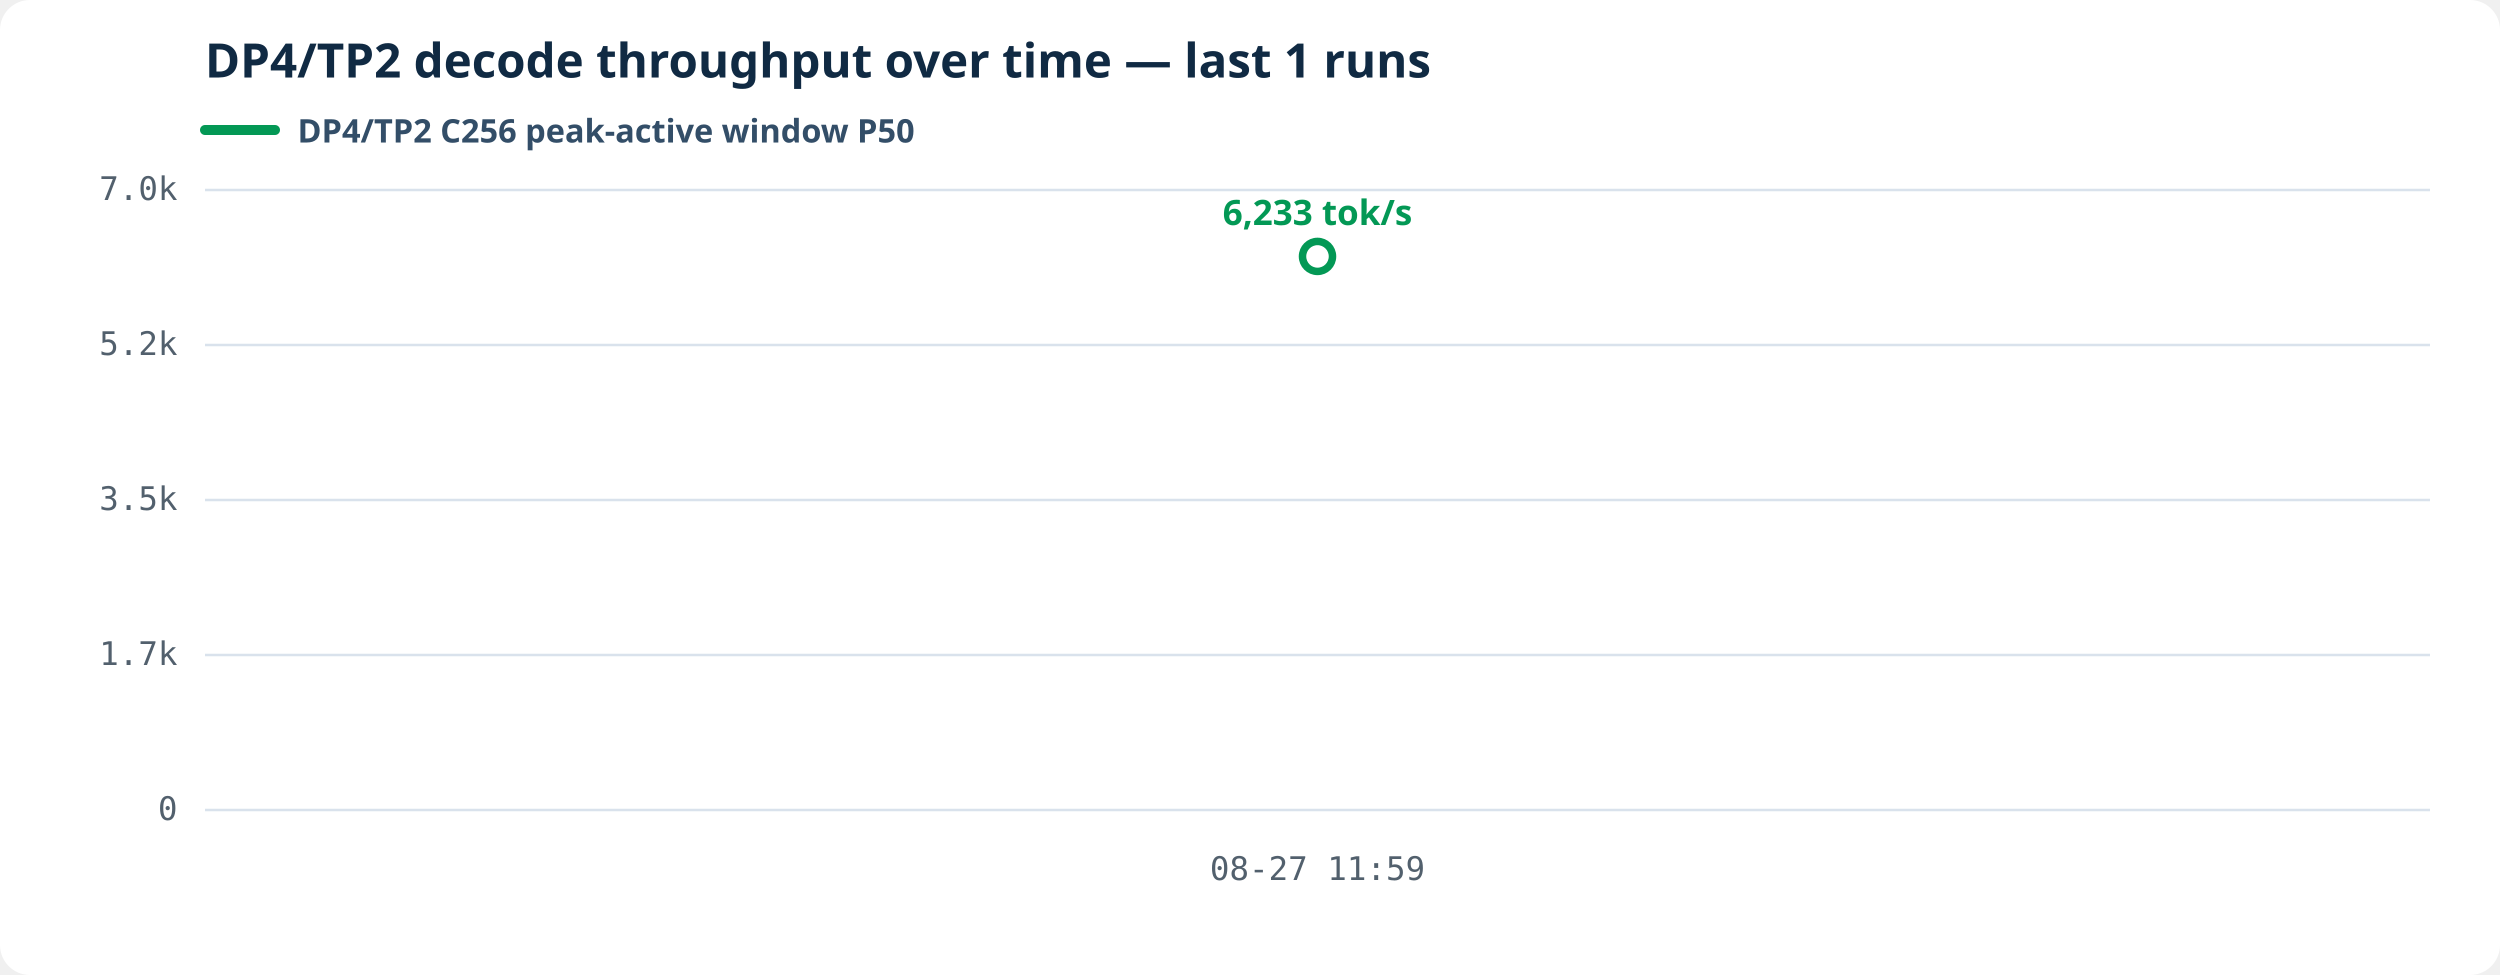
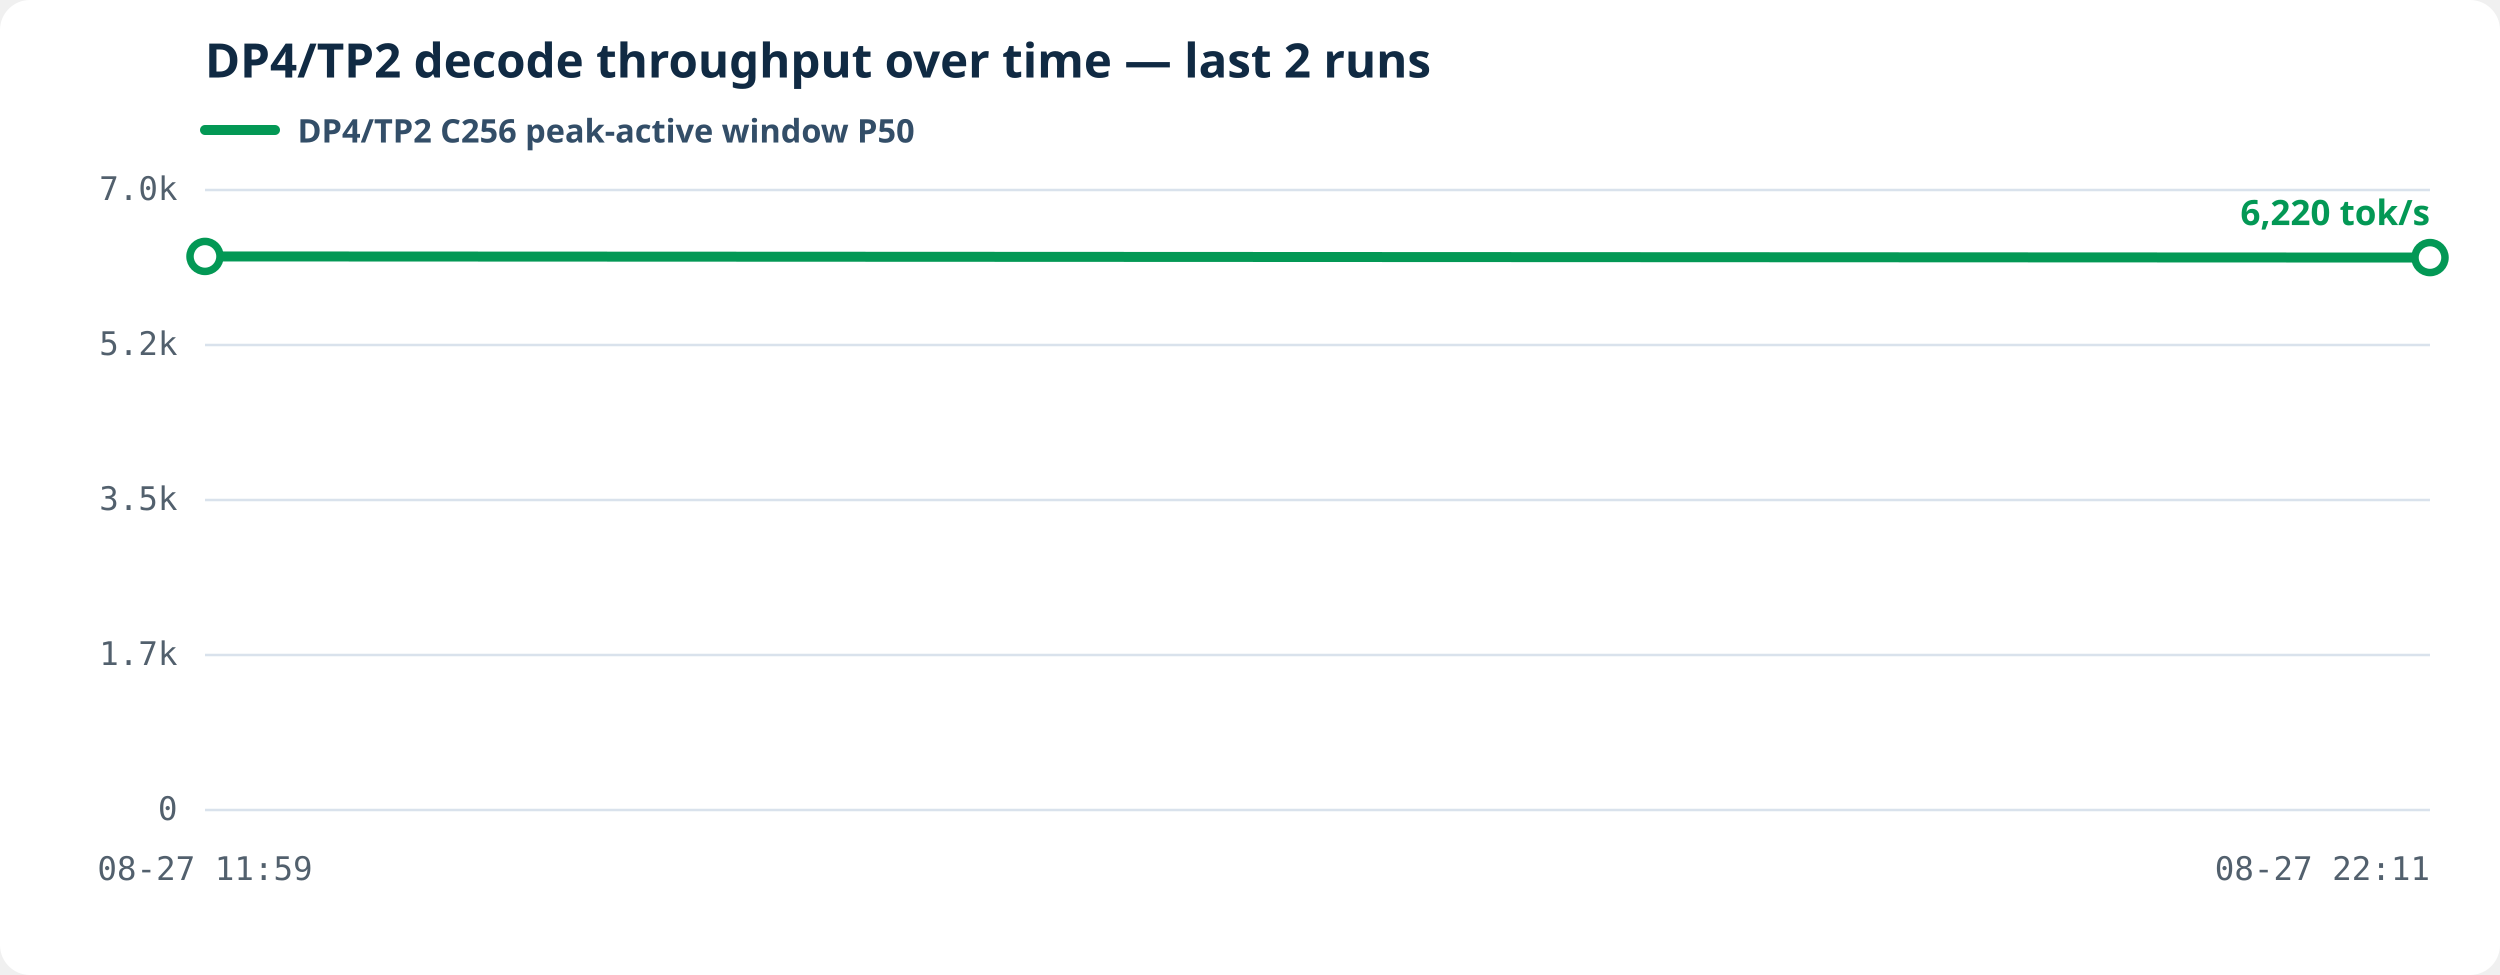
<svg xmlns="http://www.w3.org/2000/svg" viewBox="0 0 1000 390" role="img" aria-labelledby="decode-history-title decode-history-desc">
  <style>.bg{fill:#fff}.grid{stroke:#d9e2ec;stroke-width:1}.axis{fill:#52606d;font:13px ui-monospace,SFMono-Regular,Consolas,monospace}.heading{fill:#102a43;font:600 19px system-ui,sans-serif}.line{fill:none;stroke-width:4;stroke-linejoin:round;stroke-linecap:round}.dot{fill:#fff;stroke-width:3}.latest{stroke-width:3}.legend{fill:#334e68;font:600 13px system-ui,sans-serif}.value{font:600 14px system-ui,sans-serif}</style>
  <rect class="bg" width="1000" height="390" rx="12" />
-   <text class="heading" x="82" y="31">DP4/TP2 decode throughput over time — last 1 runs</text>
+   <text class="heading" x="82" y="31">DP4/TP2 decode throughput over time — last 2 runs</text>
  <line x1="82" y1="52" x2="110" y2="52" stroke="#039855" stroke-width="4" stroke-linecap="round" />
  <text class="legend" x="119" y="57">DP4/TP2 C256 peak-active window P50</text>
  <line class="grid" x1="82" y1="324.00" x2="972" y2="324.00" />
  <text class="axis" text-anchor="end" x="71" y="328.00">0</text>
  <line class="grid" x1="82" y1="262.00" x2="972" y2="262.00" />
  <text class="axis" text-anchor="end" x="71" y="266.00">1.7k</text>
  <line class="grid" x1="82" y1="200.00" x2="972" y2="200.00" />
  <text class="axis" text-anchor="end" x="71" y="204.00">3.5k</text>
  <line class="grid" x1="82" y1="138.00" x2="972" y2="138.00" />
  <text class="axis" text-anchor="end" x="71" y="142.00">5.2k</text>
  <line class="grid" x1="82" y1="76.00" x2="972" y2="76.00" />
  <text class="axis" text-anchor="end" x="71" y="80.00">7.0k</text>
-   <text class="axis" text-anchor="middle" x="527.00" y="352">08-27 11:59</text>
-   <circle class="dot latest" fill="#039855" stroke="#039855" cx="527.00" cy="102.57" r="6" />
-   <text class="value" fill="#039855" text-anchor="middle" x="527.00" y="90.00">6,233 tok/s</text>
+   <text class="axis" text-anchor="middle" x="82.00" y="352">08-27 11:59</text>
+   <text class="axis" text-anchor="end" x="972.00" y="352">08-27 22:11</text>
+   <polyline class="line" stroke="#039855" points="82.00,102.57 972.00,103.03" />
+   <circle class="dot" fill="#fff" stroke="#039855" cx="82.00" cy="102.57" r="6" />
+   <circle class="dot latest" fill="#039855" stroke="#039855" cx="972.00" cy="103.03" r="6" />
+   <text class="value" fill="#039855" text-anchor="end" x="972.00" y="90.03">6,220 tok/s</text>
</svg>
